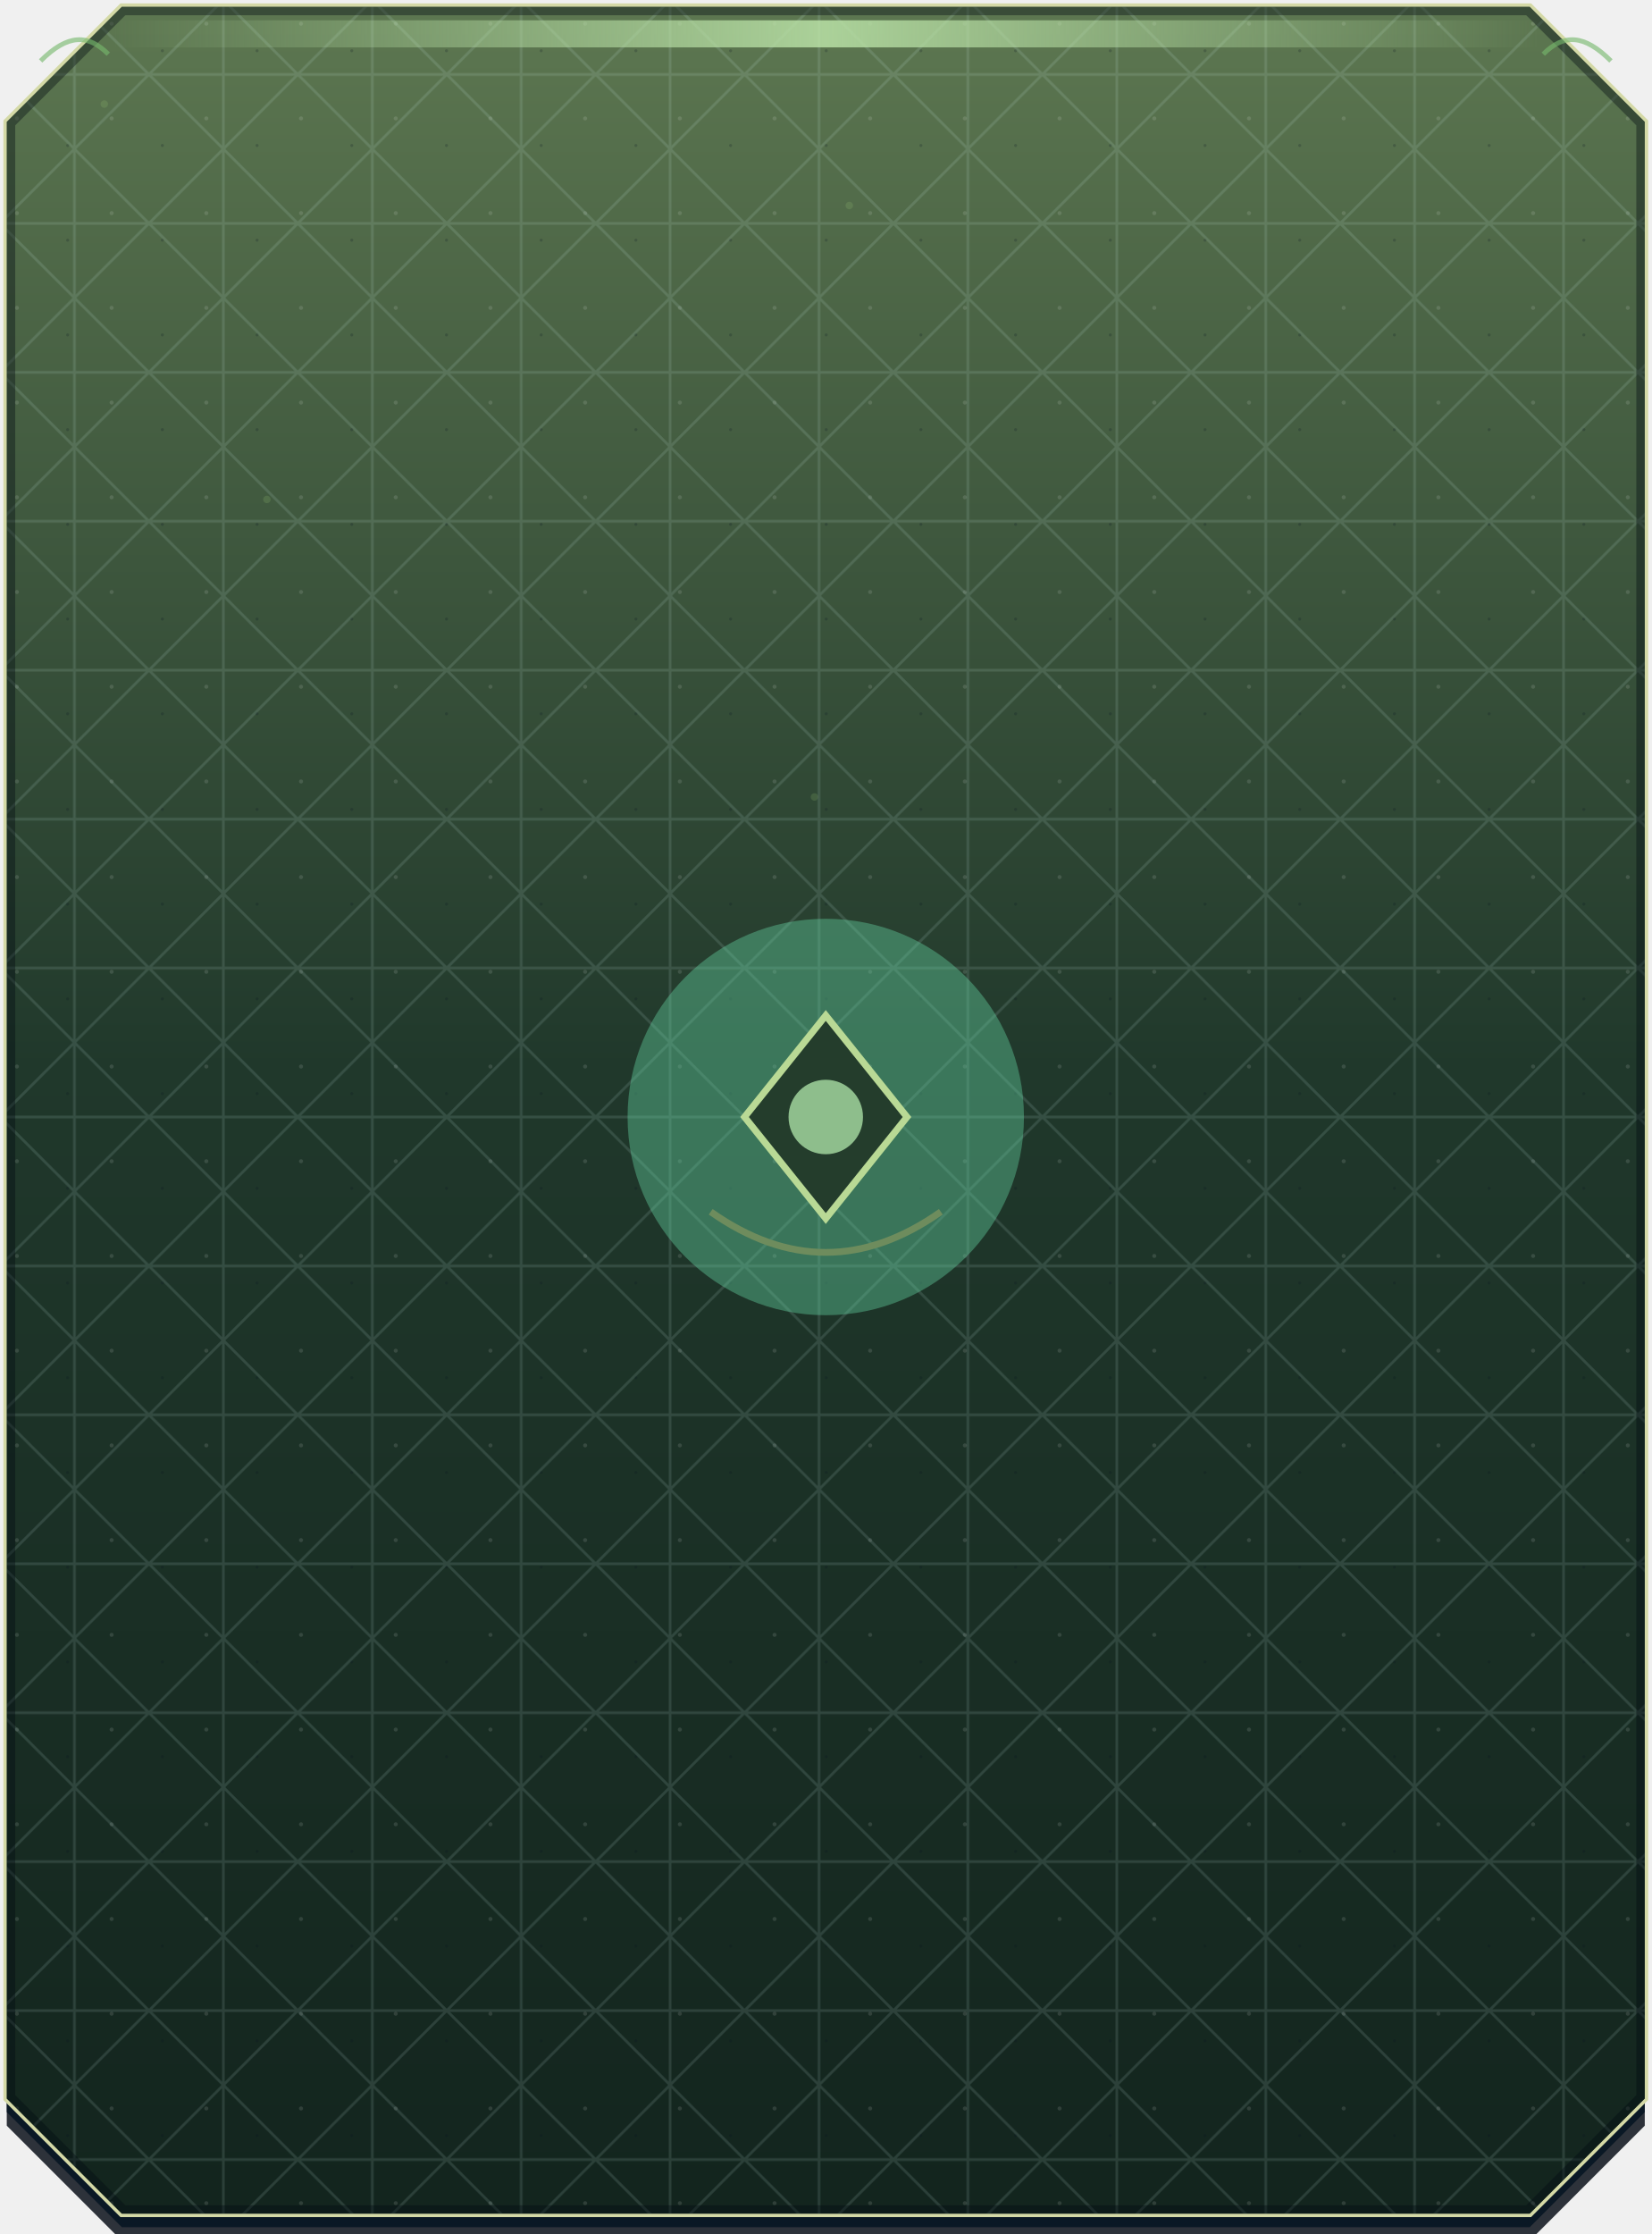
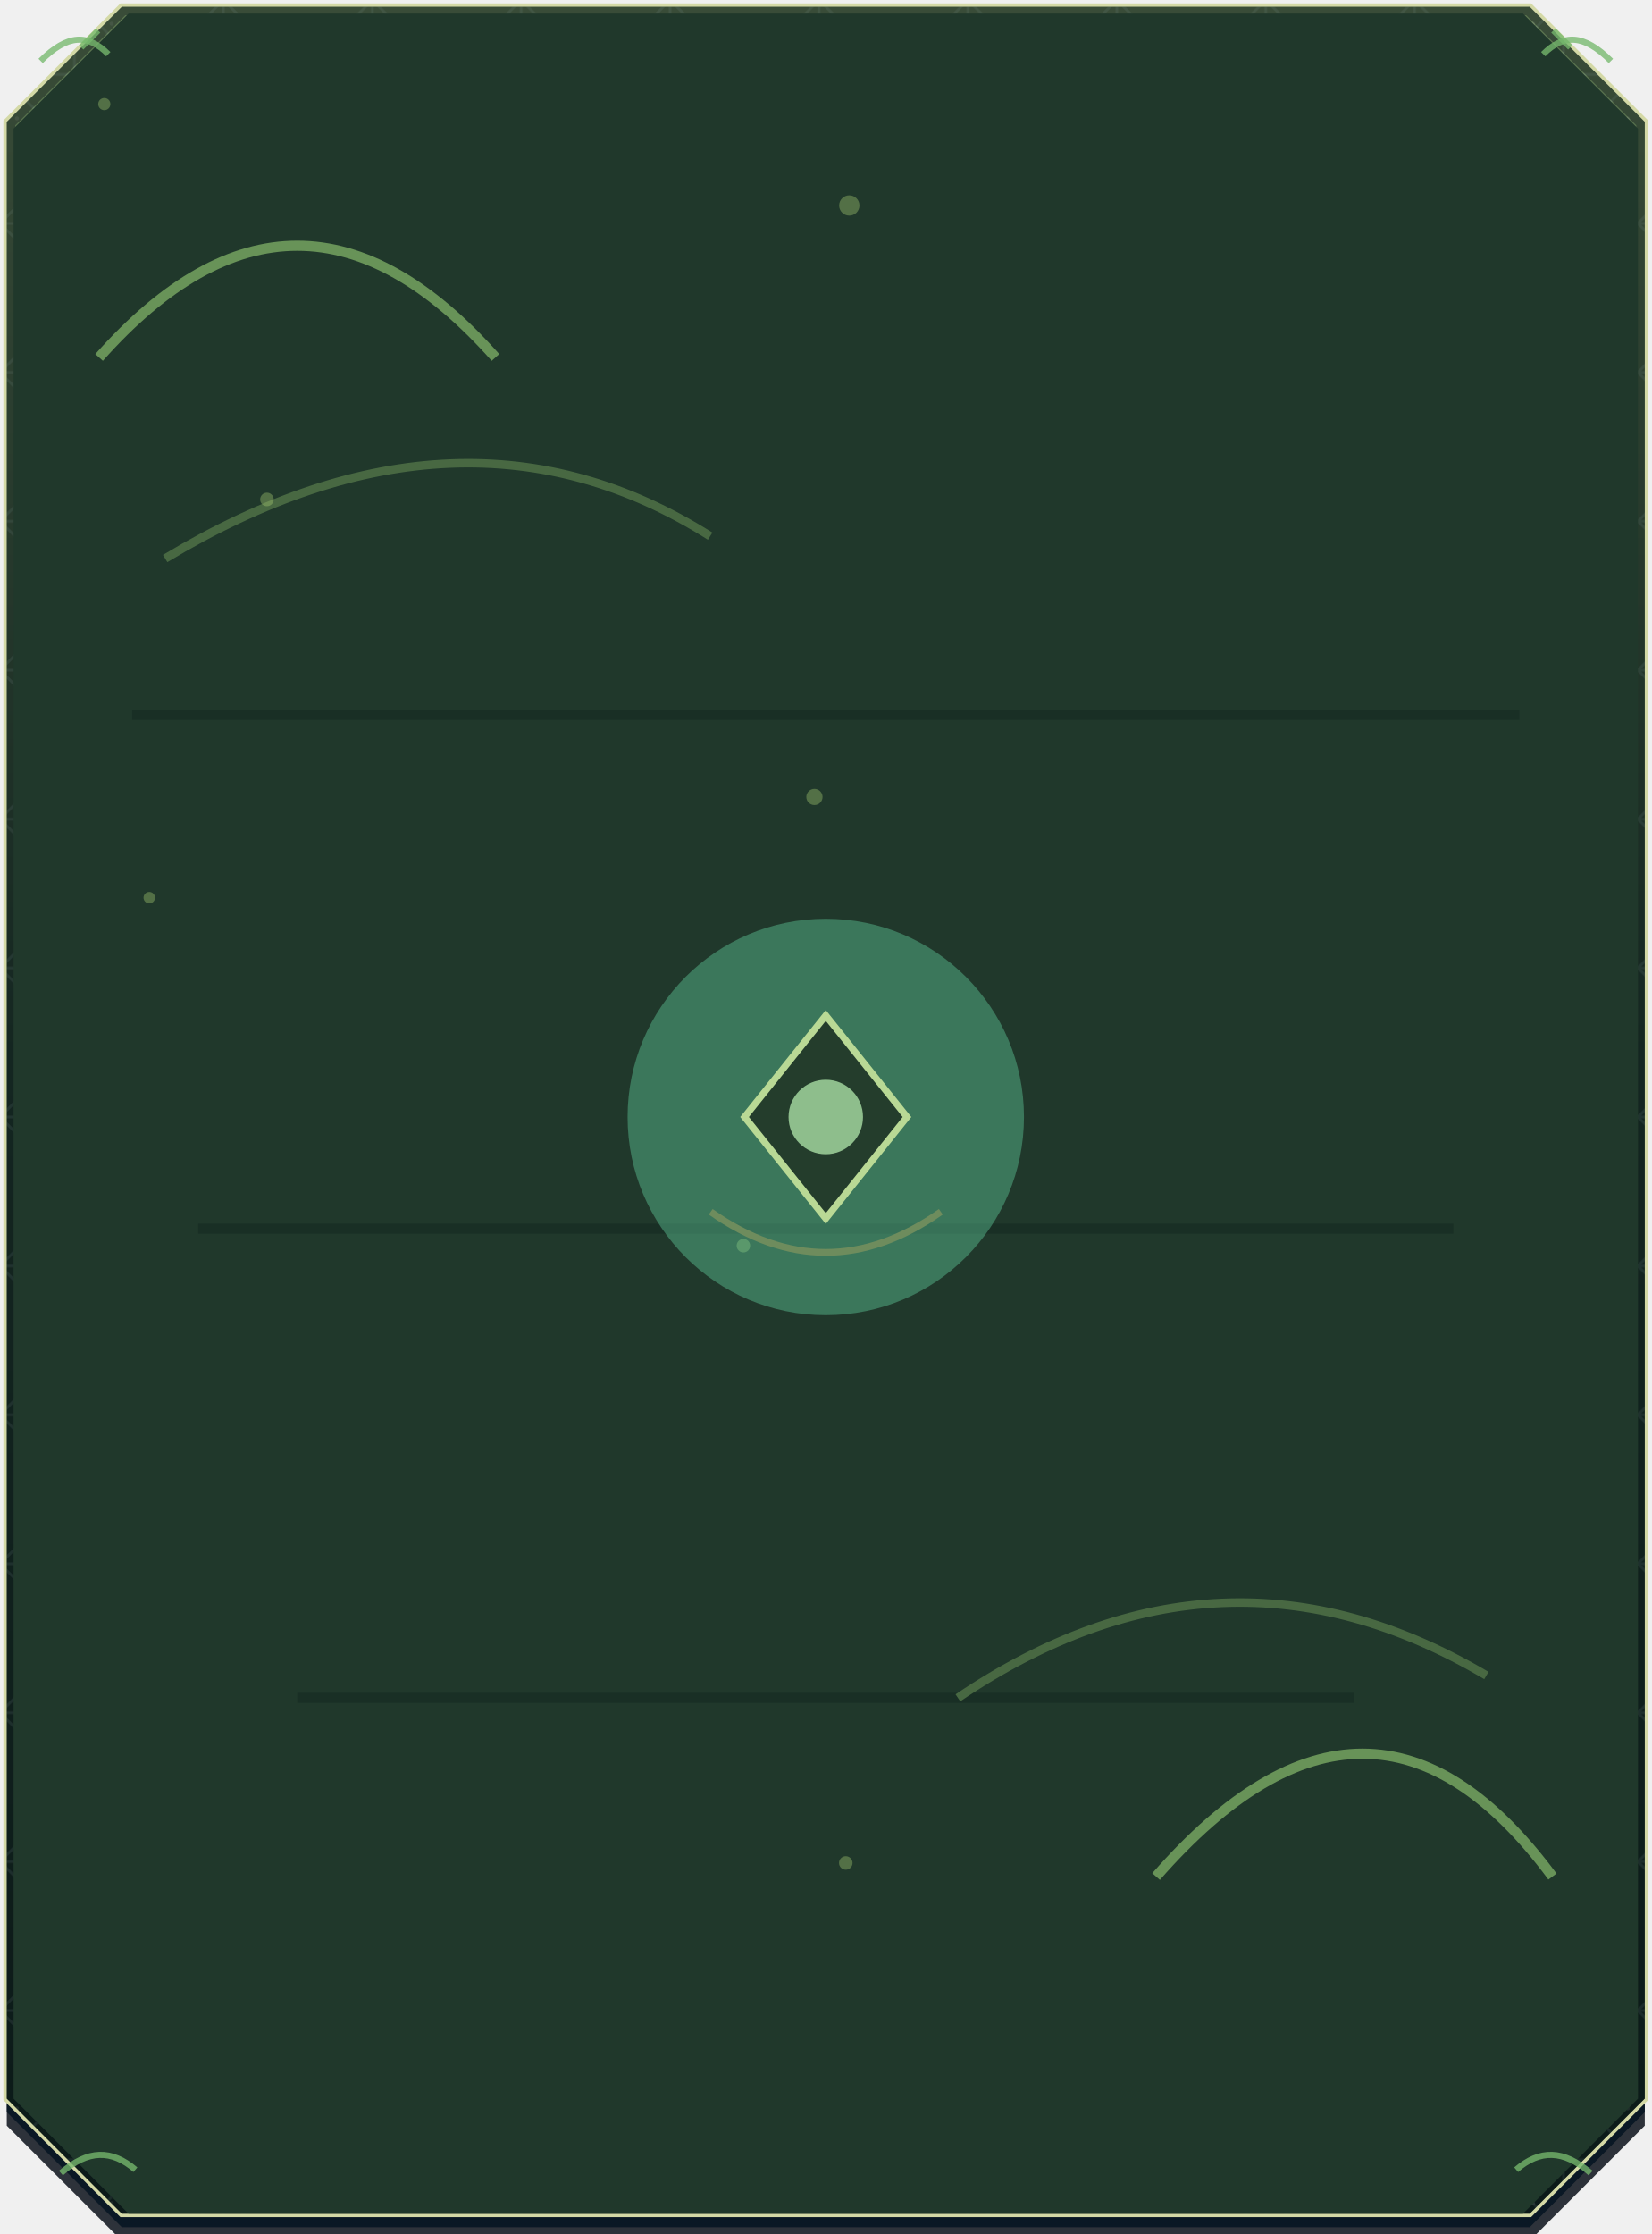
<svg xmlns="http://www.w3.org/2000/svg" width="976" height="1320" viewBox="0 0 488 660" role="img" aria-label="M7 panel normal" data-style="m11-enchanted-forest@0.1.0" data-geometry-shape="chamfered-angular" data-corner-radius="2" data-end-cap-depth="34">
  <defs>
    <linearGradient id="m11-panel-488x660-normal-plate" x1="0" y1="0" x2="0" y2="1">
      <stop offset="0" stop-color="#5C7650" />
      <stop offset=".48" stop-color="#20382B" />
      <stop offset="1" stop-color="#13251E" />
    </linearGradient>
    <linearGradient id="m11-panel-488x660-normal-primary" x1="0" y1="0" x2="0" y2="1">
      <stop offset="0" stop-color="#F1E8C8" />
      <stop offset=".45" stop-color="#66D9B2" />
      <stop offset="1" stop-color="#2A856F" />
    </linearGradient>
    <linearGradient id="m11-panel-488x660-normal-energy" x1="0" y1="0" x2="1" y2="0">
      <stop offset="0" stop-color="#B8E0A5" stop-opacity="0" />
      <stop offset=".5" stop-color="#B8E0A5" stop-opacity=".86" />
      <stop offset="1" stop-color="#B8E0A5" stop-opacity="0" />
    </linearGradient>
    <pattern id="m11-panel-488x660-normal-grain" width="28" height="28" patternUnits="userSpaceOnUse">
      <circle cx="5" cy="7" r=".6" fill="#FFFFFF" fill-opacity=".12" />
      <circle cx="20" cy="15" r=".45" fill="#061321" fill-opacity=".2" />
    </pattern>
    <pattern id="m11-panel-488x660-normal-plate-pattern" width="44" height="44" patternUnits="userSpaceOnUse">
      <path d="M0 22H44M22 0V44M0 22L22 0 44 22 22 44Z" fill="none" stroke="#D8FBFF" stroke-opacity=".12" stroke-width=".8" />
    </pattern>
    <mask id="m11-panel-488x660-normal-mask">
      <path d="M36 2H452L486 36V620L452 654H36L2 620V36Z" fill="white" />
    </mask>
  </defs>
  <g opacity="1">
    <g id="m11-panel-488x660-normal-outer-shadow" data-layer="outer-shadow" transform="translate(0 8)">
      <path d="M36 2H452L486 36V620L452 654H36L2 620V36Z" fill="#020812" opacity=".82" />
    </g>
    <g id="m11-panel-488x660-normal-connected-depth" data-layer="connected-depth" transform="translate(0 4)">
      <path d="M36 2H452L486 36V620L452 654H36L2 620V36Z" fill="#071522" opacity=".9" />
    </g>
    <g id="m11-panel-488x660-normal-outer-frame" data-layer="outer-frame">
      <path d="M36 2H452L486 36V620L452 654H36L2 620V36Z" fill="#071421" stroke="#D4D9A6" stroke-width="2" stroke-linejoin="miter" />
    </g>
    <g id="m11-panel-488x660-normal-inner-plate-fill" data-layer="inner-plate-fill">
      <path d="M36 2H452L486 36V620L452 654H36L2 620V36Z" fill="url(#m11-panel-488x660-normal-plate)" />
    </g>
    <g id="m11-panel-488x660-normal-surface-grain" data-layer="surface-grain" data-material-source="m8-ice-grain" mask="url(#m11-panel-488x660-normal-mask)">
      <rect width="488" height="660" fill="url(#m11-panel-488x660-normal-grain)" />
    </g>
    <g id="m11-panel-488x660-normal-surface-pattern" data-layer="surface-pattern" data-material-source="m8-crystal-facet-pattern" mask="url(#m11-panel-488x660-normal-mask)">
      <rect width="488" height="660" fill="url(#m11-panel-488x660-normal-plate-pattern)" />
    </g>
    <g id="m11-panel-488x660-normal-side-bevel-shade" data-layer="side-bevel-shade" mask="url(#m11-panel-488x660-normal-mask)">
      <path d="M36 2H452L486 36V620L452 654H36L2 620V36Z" fill="none" stroke="#020812" stroke-opacity=".38" stroke-width="5" />
    </g>
    <g id="m11-panel-488x660-normal-top-bevel-highlight" data-layer="top-bevel-highlight" mask="url(#m11-panel-488x660-normal-mask)">
      <path d="M44 8H444" stroke="#FFFFFF" stroke-opacity=".55" stroke-width="3" stroke-linecap="square" />
    </g>
    <g id="m11-panel-488x660-normal-cold-edge-accent" data-layer="cold-edge-accent" data-material-source="m8-cold-edge-accent" mask="url(#m11-panel-488x660-normal-mask)">
      <rect x="34" y="6" width="420" height="8" fill="url(#m11-panel-488x660-normal-energy)" />
    </g>
    <g id="m11-panel-488x660-normal-ornament-decal" data-layer="ornament-decal" data-material-source="m7-ornament-marks" mask="url(#m11-panel-488x660-normal-mask)">
      <path d="M42 647h16M430 647h16" stroke="#E6FCFF" stroke-opacity=".5" stroke-width="2" />
    </g>
    <g id="m8-panel-crystal-focal" data-layer="crystal-focal" data-slot="editable-crystal-focal" aria-label="editable crystal focal">
      <path d="M244 315l12 15-12 15-12-15Z" fill="#A9F7FF" fill-opacity=".42" stroke="#E8FEFF" stroke-width="1.5" />
      <path d="M244 315v30M232 330h24" stroke="#D7FBFF" stroke-opacity=".8" />
      <path d="M244 320l7 10-7 10-7-10Z" fill="#FFFFFF" fill-opacity=".5" />
    </g>
-     <g id="m11-panel-moss-variation" data-layer="forest-variation" data-variation-seed="51731" data-variation-baseline="false" fill="#9BCB78" fill-opacity=".18">
-       <circle cx="250.95" cy="60.71" r="1.1" />
-       <circle cx="240.65" cy="235.45" r="1.1" />
-       <circle cx="30.82" cy="30.75" r="1.1" />
-       <circle cx="78.87" cy="147.55" r="1.1" />
+     <g id="m11-panel-material-stack" data-layer="forest-material-stack" data-material-families="weathered-stone,dark-wood,moss-lichen">
+       <path d="M38 4H450L484 38V620L450 654H38L4 620V38Z" fill="#20382B" />
+       <path d="M39.04 211.2H448.96M58.56 363H429.44M87.84 501.6H400.16" stroke="#182E24" stroke-width="3" stroke-opacity=".82" />
+       <path d="M48.8 165Q136.64 112.2 209.84 158.4M283.04 501.6Q361.12 448.8 439.2 495" fill="none" stroke="#4D6E45" stroke-width="2.5" stroke-opacity=".9" />
+       <path d="M29.28 105.6Q87.84 39.6 146.4 105.6M341.6 554.4Q405.04 481.8 458.72 554.4" fill="none" stroke="#84B66A" stroke-width="3" stroke-opacity=".72" />
    </g>
-     <g id="m11-panel-leaf-vine-ornament" data-layer="forest-ornament" data-ornament="leaf-vine" data-ornament-count="4" fill="none" stroke="#76B86D" stroke-opacity=".62" stroke-width="1.4">
-       <path d="M12 18c8-8 14-8 20-2M476 18c-8-8-14-8-20-2" />
+     <g id="m11-panel-moss-variation" data-layer="forest-variation" data-variation-seed="51731" data-variation-baseline="false" fill="#A6CC72" fill-opacity=".38">
+       <circle cx="250.95" cy="60.71" r="3.0" />
+       <circle cx="240.65" cy="235.45" r="2.4" />
+       <circle cx="30.82" cy="30.75" r="1.8" />
+       <circle cx="78.87" cy="147.55" r="2.0" />
+       <circle cx="219.66" cy="368.02" r="2.0" />
+       <circle cx="249.91" cy="550.38" r="2.0" />
+       <circle cx="44.11" cy="265.21" r="1.7" />
+     </g>
+     <g id="m11-panel-leaf-vine-ornament" data-layer="forest-ornament" data-ornament="leaf-vine" data-ornament-count="4" fill="none" stroke="#76B86D" stroke-opacity=".78" stroke-width="1.8">
+       <path d="M12 18c8-8 14-8 20-2M476 18c-8-8-14-8-20-2M18 642c8-7 15-7 22-1M470 642c-8-7-15-7-22-1" />
+       <path d="M24 14l5-5M464 14l-5-5" />
    </g>
    <g id="m11-panel-luminous-seed" data-layer="luminous-seed-focal" data-focal="m11-luminous-seed" data-halo-opacity=".40" data-halo-extent-ratio=".12">
      <circle cx="244" cy="330" r="58.56" fill="#65D5A4" fill-opacity=".40" />
      <path d="M244 300l24 30-24 30-24-30Z" fill="#243D2C" stroke="#B9D995" stroke-width="2" />
      <circle cx="244" cy="330" r="11" fill="#B8F0B2" fill-opacity=".72" />
    </g>
    <g id="m11-panel-seed-support" data-layer="forest-focal-support" fill="none" stroke="#6E8C5D" stroke-width="2">
      <path d="M210 358Q244 382 278 358" />
    </g>
    <g id="m11-enchanted-forest-panel-content" data-layer="content" data-slot="editable-panel-content" data-safe-x="48" data-safe-y="8" data-safe-width="392" data-safe-height="642" />
  </g>
</svg>
